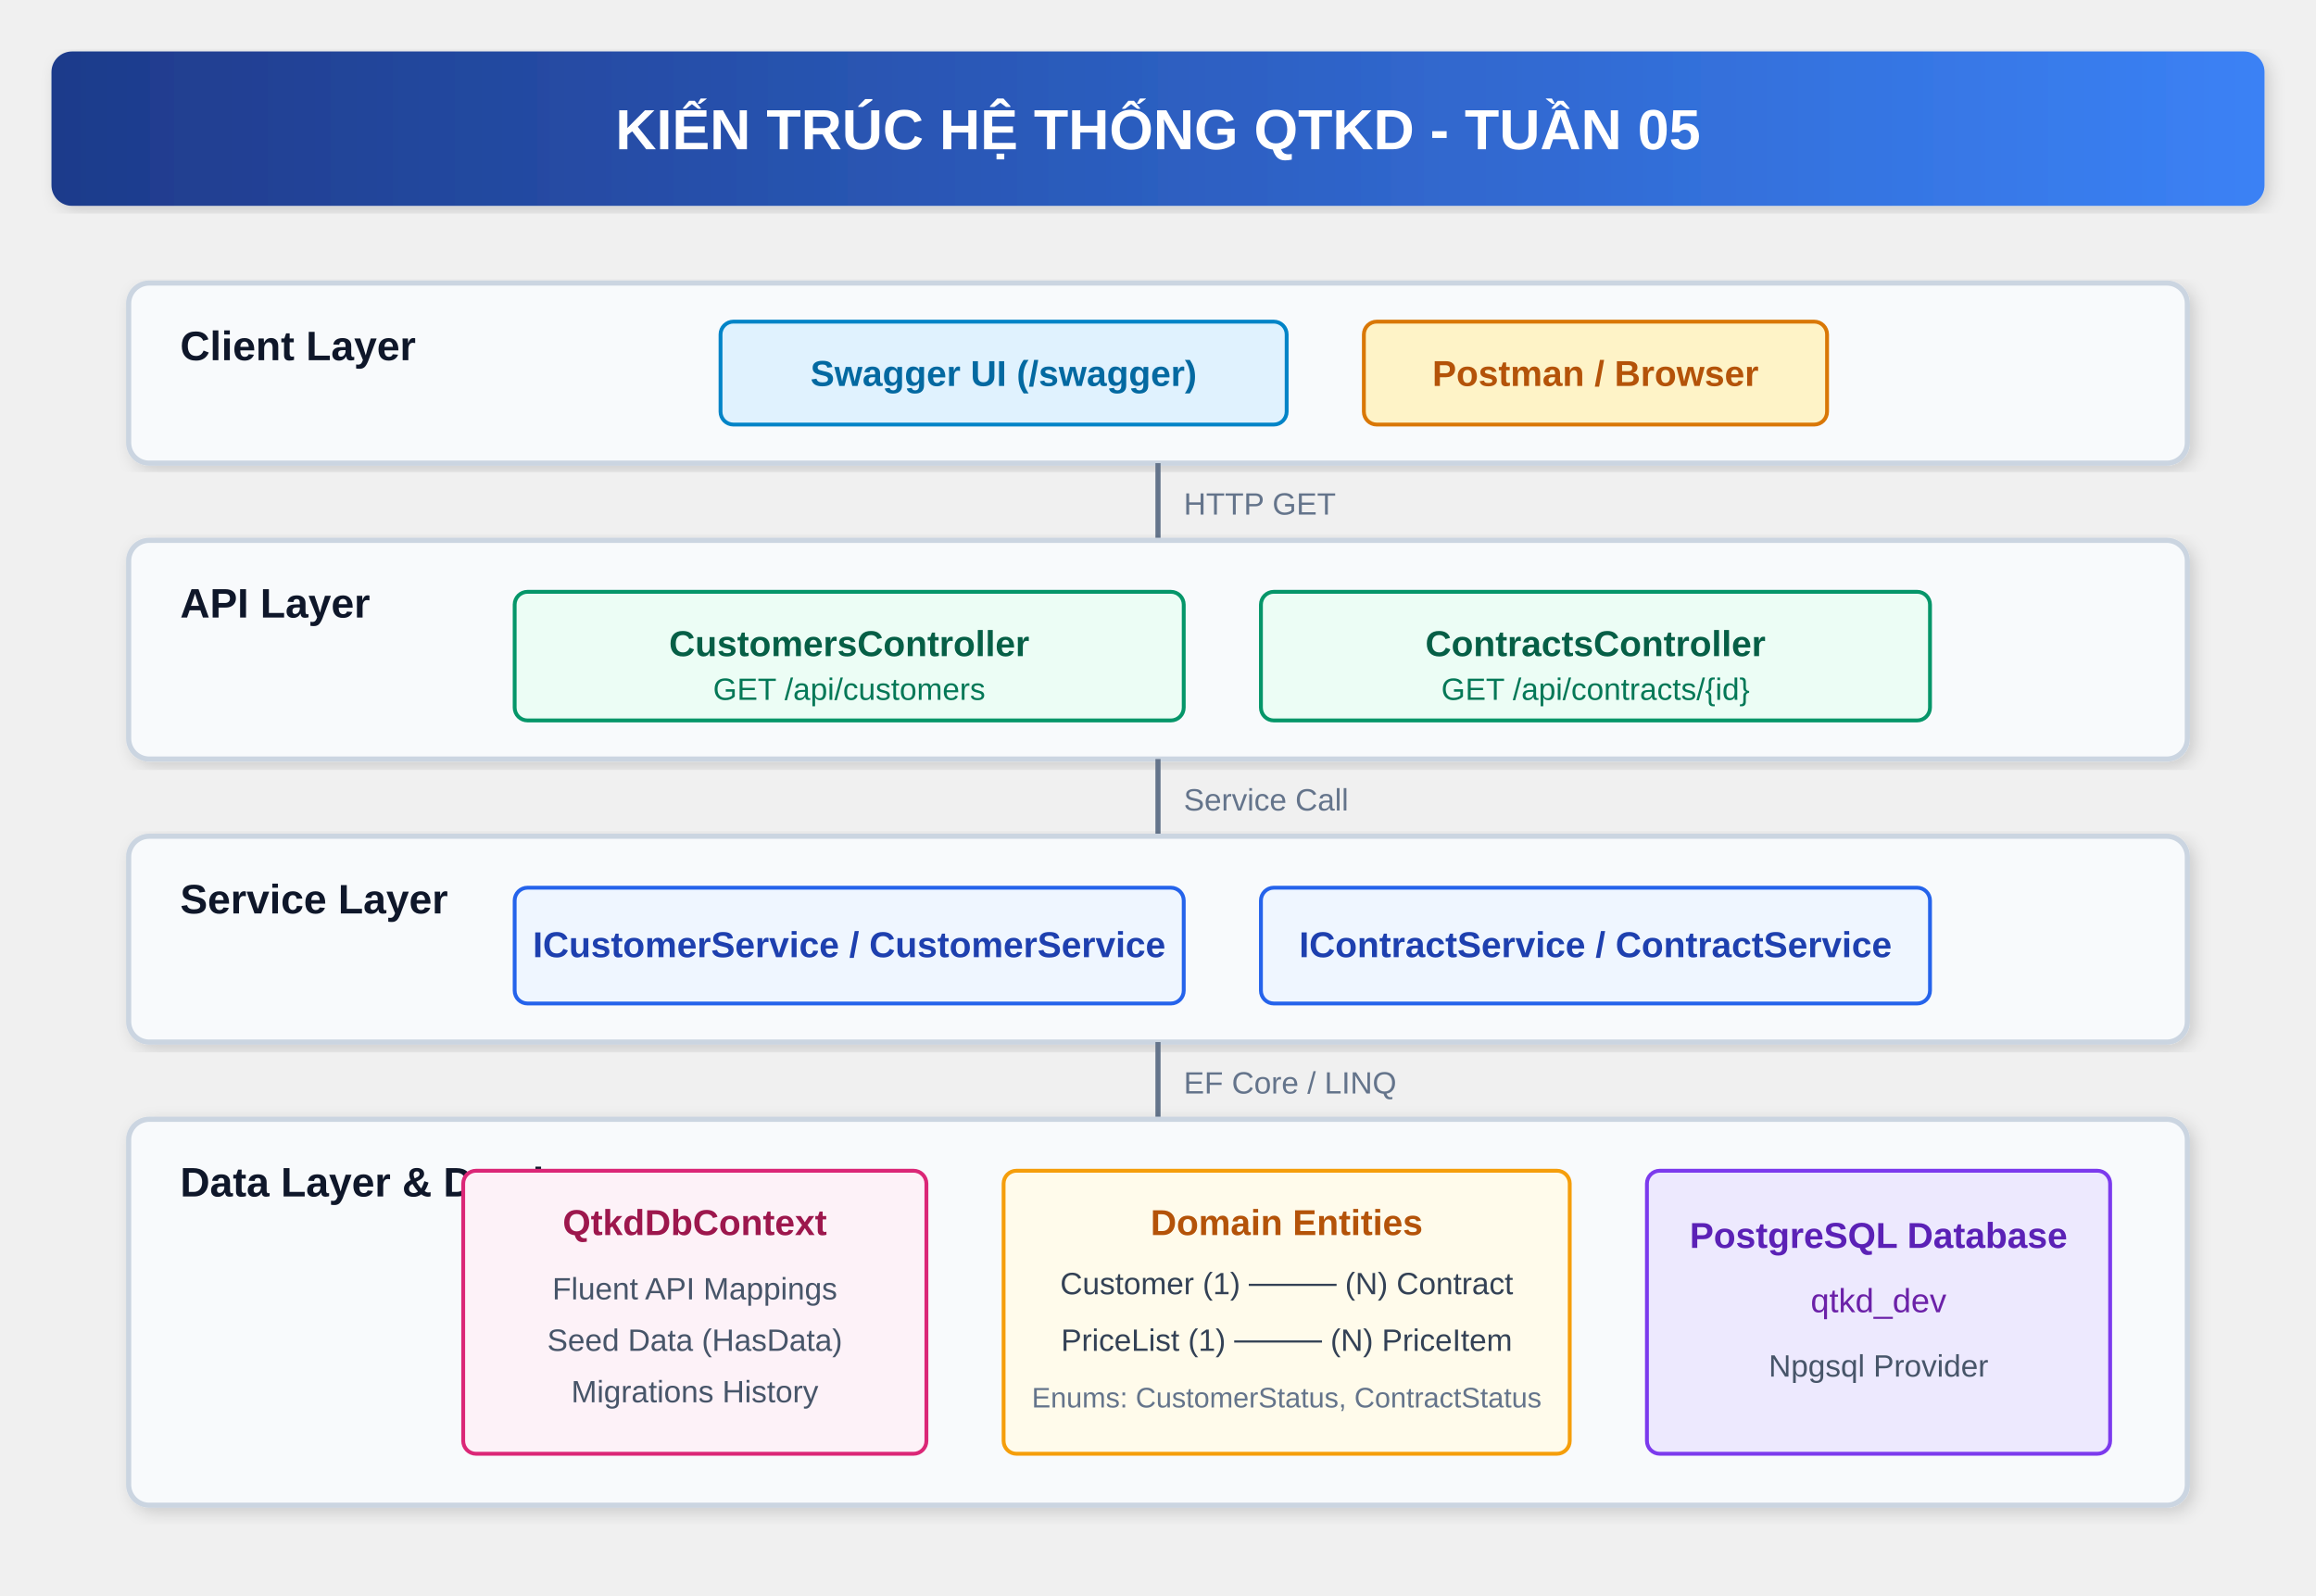
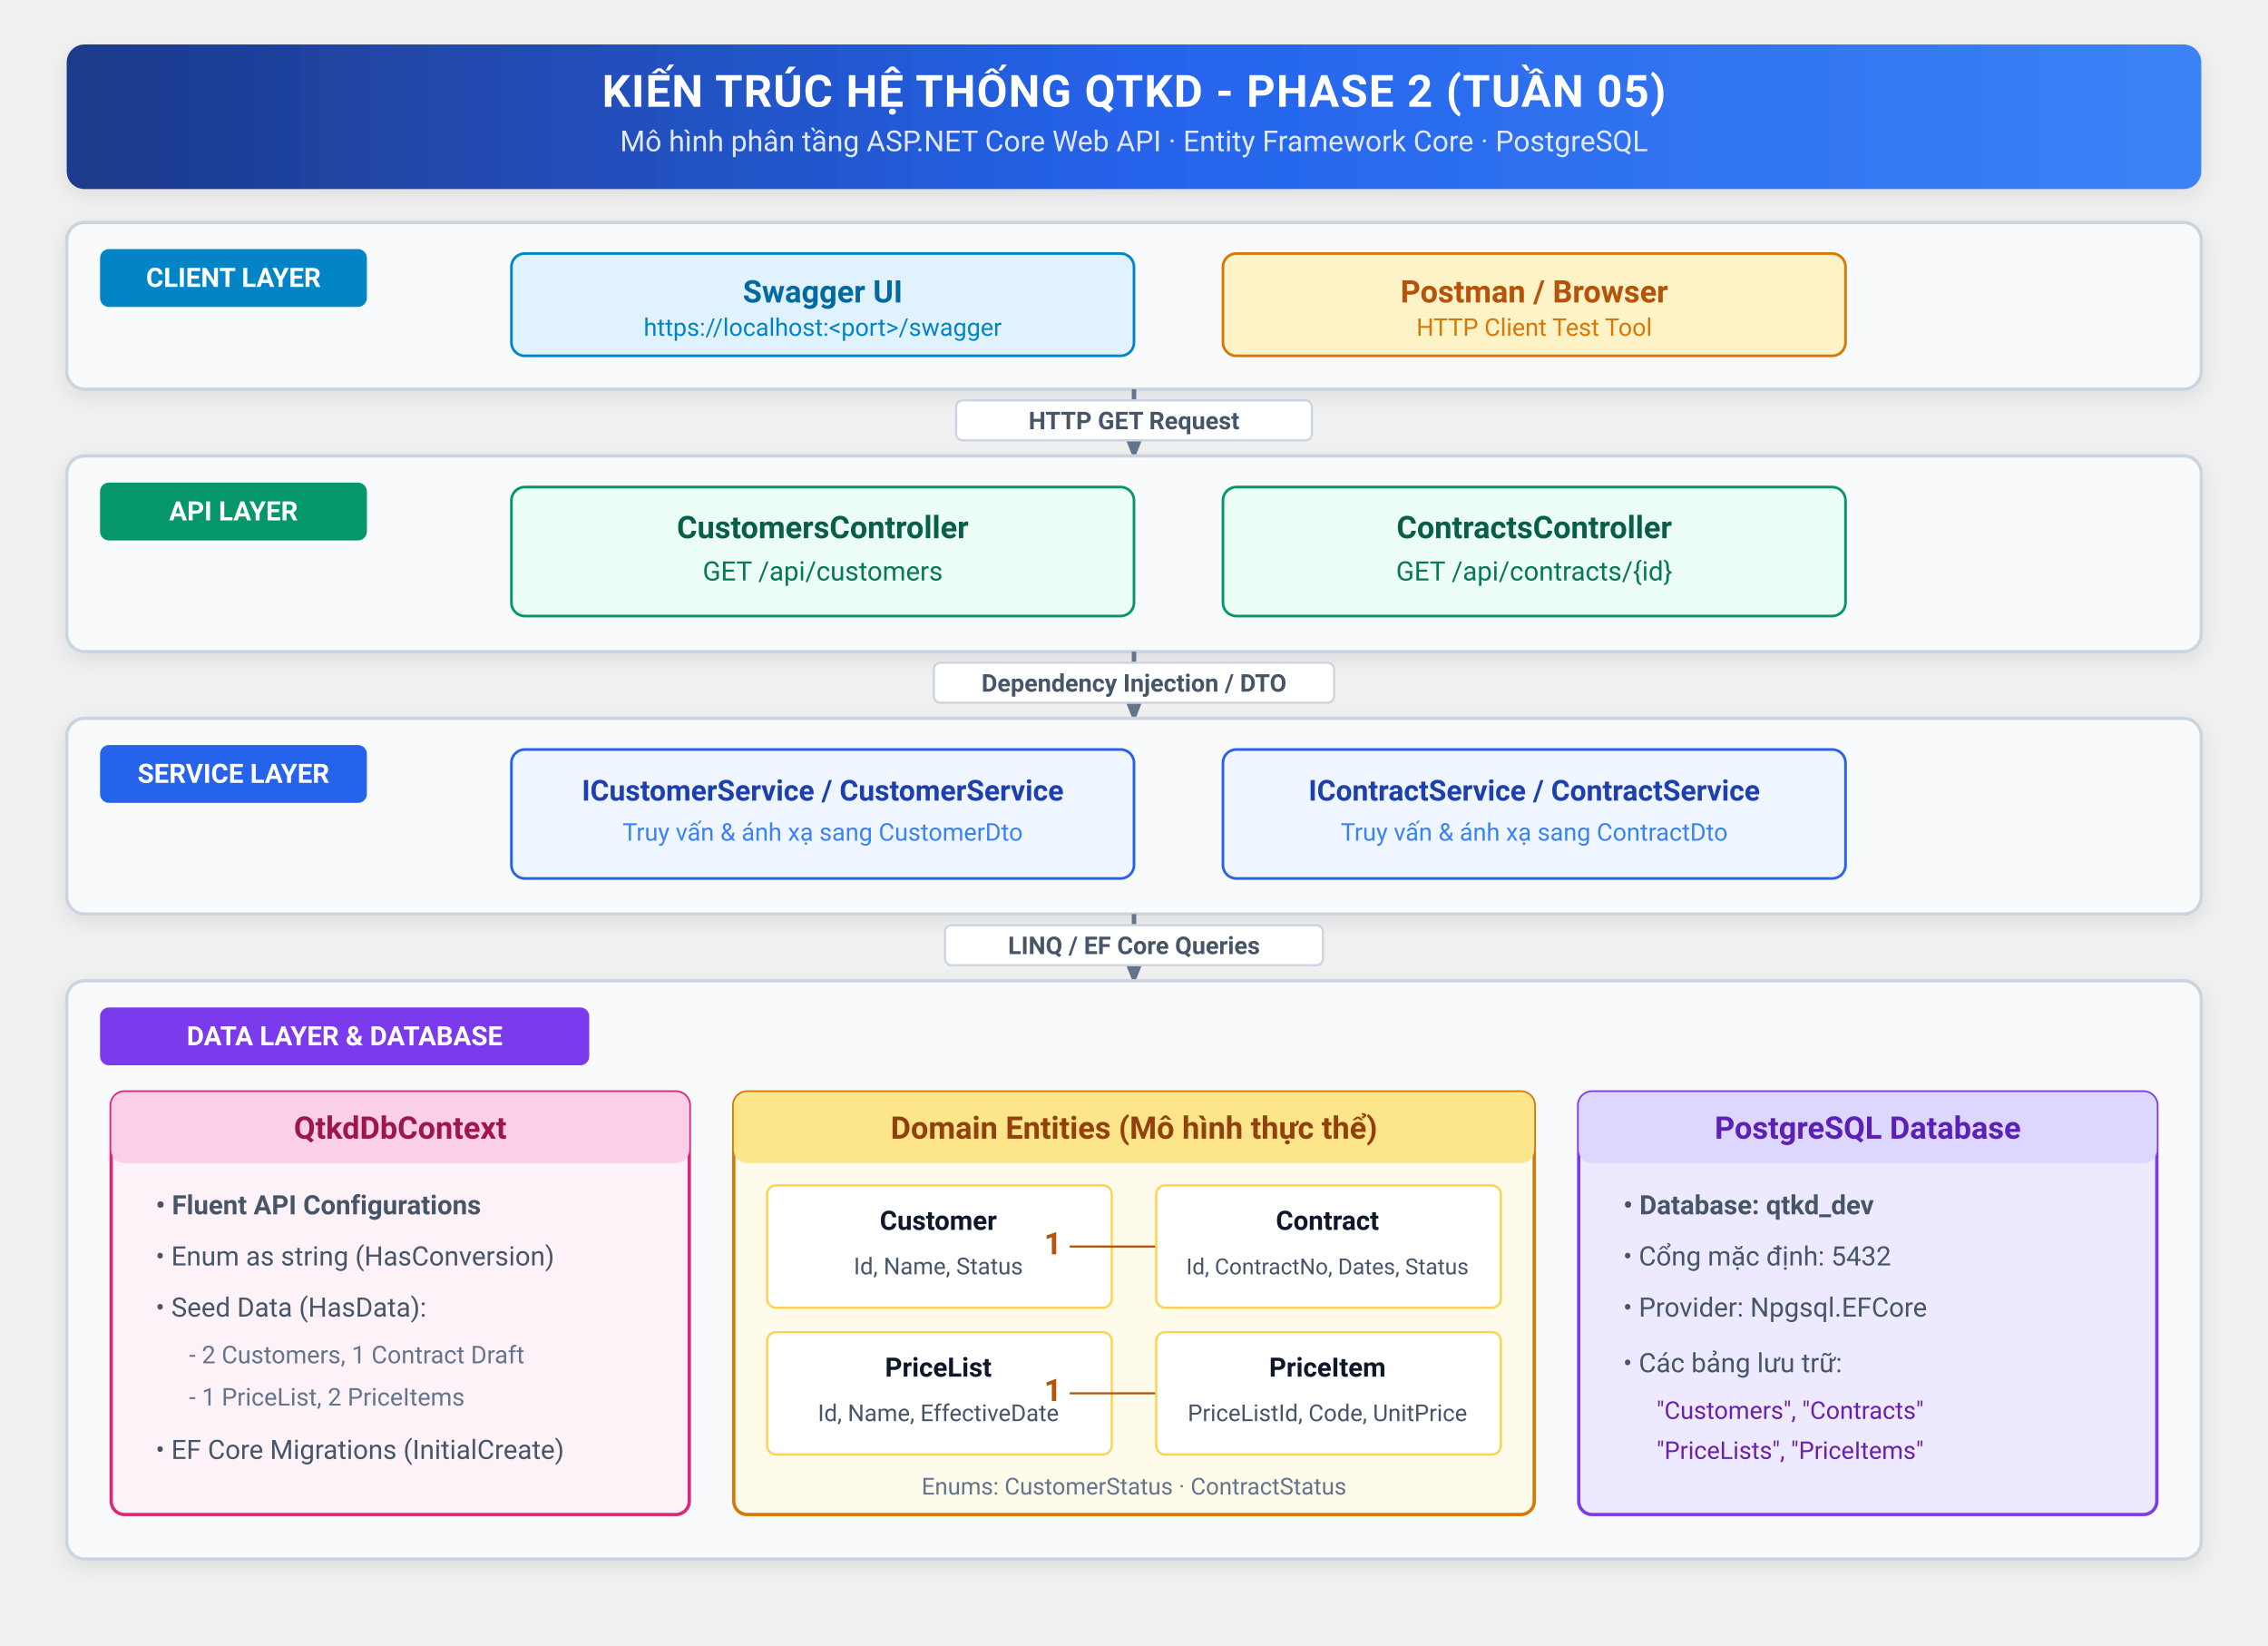
- <svg xmlns="http://www.w3.org/2000/svg" viewBox="0 0 900 620" width="100%" height="100%" style="background:#ffffff; font-family: Segoe UI, Arial, sans-serif;">
+ <svg xmlns="http://www.w3.org/2000/svg" viewBox="0 0 1020 740" width="1020" height="740" style="background:#ffffff; font-family: 'Segoe UI', -apple-system, BlinkMacSystemFont, Roboto, Helvetica, Arial, sans-serif;">
  <defs>
-     <linearGradient id="gradHeader" x1="0%" y1="0%" x2="100%" y2="0%">
+     <linearGradient id="headerGrad" x1="0%" y1="0%" x2="100%" y2="0%">
      <stop offset="0%" stop-color="#1e3a8a" />
+       <stop offset="50%" stop-color="#2563eb" />
      <stop offset="100%" stop-color="#3b82f6" />
    </linearGradient>
-     <filter id="shadow" x="-5%" y="-5%" width="110%" height="110%">
-       <feDropShadow dx="2" dy="2" stdDeviation="3" flood-opacity="0.15" />
+     <filter id="cardShadow" x="-2%" y="-4%" width="104%" height="112%" filterUnits="userSpaceOnUse">
+       <feDropShadow dx="0" dy="3" stdDeviation="4" flood-color="#0f172a" flood-opacity="0.08" />
    </filter>
+     <marker id="arrow" viewBox="0 0 10 10" refX="6" refY="5" markerWidth="6" markerHeight="6" orient="auto-start-reverse">
+       <path d="M 0 1 L 10 5 L 0 9 z" fill="#64748b" />
+     </marker>
  </defs>
-   <rect x="20" y="20" width="860" height="60" rx="8" fill="url(#gradHeader)" filter="url(#shadow)" />
-   <text x="450" y="58" text-anchor="middle" fill="#ffffff" font-size="22" font-weight="bold">KIẾN TRÚC HỆ THỐNG QTKD - TUẦN 05</text>
-   <rect x="50" y="110" width="800" height="70" rx="8" fill="#f8fafc" stroke="#cbd5e1" stroke-width="2" filter="url(#shadow)" />
-   <text x="70" y="140" fill="#0f172a" font-size="16" font-weight="bold">Client Layer</text>
-   <rect x="280" y="125" width="220" height="40" rx="5" fill="#e0f2fe" stroke="#0284c7" stroke-width="1.5" />
-   <text x="390" y="150" text-anchor="middle" fill="#0369a1" font-size="14" font-weight="600">Swagger UI (/swagger)</text>
-   <rect x="530" y="125" width="180" height="40" rx="5" fill="#fef3c7" stroke="#d97706" stroke-width="1.5" />
-   <text x="620" y="150" text-anchor="middle" fill="#b45309" font-size="14" font-weight="600">Postman / Browser</text>
-   <line x1="450" y1="180" x2="450" y2="210" stroke="#64748b" stroke-width="2" marker-end="url(#arrow)" />
-   <text x="460" y="200" fill="#64748b" font-size="12">HTTP GET</text>
-   <rect x="50" y="210" width="800" height="85" rx="8" fill="#f8fafc" stroke="#cbd5e1" stroke-width="2" filter="url(#shadow)" />
-   <text x="70" y="240" fill="#0f172a" font-size="16" font-weight="bold">API Layer</text>
-   <rect x="200" y="230" width="260" height="50" rx="5" fill="#ecfdf5" stroke="#059669" stroke-width="1.5" />
-   <text x="330" y="255" text-anchor="middle" fill="#065f46" font-size="14" font-weight="600">CustomersController</text>
-   <text x="330" y="272" text-anchor="middle" fill="#047857" font-size="12">GET /api/customers</text>
-   <rect x="490" y="230" width="260" height="50" rx="5" fill="#ecfdf5" stroke="#059669" stroke-width="1.5" />
-   <text x="620" y="255" text-anchor="middle" fill="#065f46" font-size="14" font-weight="600">ContractsController</text>
-   <text x="620" y="272" text-anchor="middle" fill="#047857" font-size="12">GET /api/contracts/{id}</text>
-   <line x1="450" y1="295" x2="450" y2="325" stroke="#64748b" stroke-width="2" />
-   <text x="460" y="315" fill="#64748b" font-size="12">Service Call</text>
-   <rect x="50" y="325" width="800" height="80" rx="8" fill="#f8fafc" stroke="#cbd5e1" stroke-width="2" filter="url(#shadow)" />
-   <text x="70" y="355" fill="#0f172a" font-size="16" font-weight="bold">Service Layer</text>
-   <rect x="200" y="345" width="260" height="45" rx="5" fill="#eff6ff" stroke="#2563eb" stroke-width="1.5" />
-   <text x="330" y="372" text-anchor="middle" fill="#1e40af" font-size="14" font-weight="600">ICustomerService / CustomerService</text>
-   <rect x="490" y="345" width="260" height="45" rx="5" fill="#eff6ff" stroke="#2563eb" stroke-width="1.5" />
-   <text x="620" y="372" text-anchor="middle" fill="#1e40af" font-size="14" font-weight="600">IContractService / ContractService</text>
-   <line x1="450" y1="405" x2="450" y2="435" stroke="#64748b" stroke-width="2" />
-   <text x="460" y="425" fill="#64748b" font-size="12">EF Core / LINQ</text>
-   <rect x="50" y="435" width="800" height="150" rx="8" fill="#f8fafc" stroke="#cbd5e1" stroke-width="2" filter="url(#shadow)" />
-   <text x="70" y="465" fill="#0f172a" font-size="16" font-weight="bold">Data Layer &amp; Database</text>
-   <rect x="180" y="455" width="180" height="110" rx="5" fill="#fdf2f8" stroke="#db2777" stroke-width="1.5" />
-   <text x="270" y="480" text-anchor="middle" fill="#9d174d" font-size="14" font-weight="bold">QtkdDbContext</text>
-   <text x="270" y="505" text-anchor="middle" fill="#475569" font-size="12">Fluent API Mappings</text>
-   <text x="270" y="525" text-anchor="middle" fill="#475569" font-size="12">Seed Data (HasData)</text>
-   <text x="270" y="545" text-anchor="middle" fill="#475569" font-size="12">Migrations History</text>
-   <rect x="390" y="455" width="220" height="110" rx="5" fill="#fffbeb" stroke="#f59e0b" stroke-width="1.5" />
-   <text x="500" y="480" text-anchor="middle" fill="#b45309" font-size="14" font-weight="bold">Domain Entities</text>
-   <text x="500" y="503" text-anchor="middle" fill="#334155" font-size="12">Customer (1) ──── (N) Contract</text>
-   <text x="500" y="525" text-anchor="middle" fill="#334155" font-size="12">PriceList (1) ──── (N) PriceItem</text>
-   <text x="500" y="547" text-anchor="middle" fill="#64748b" font-size="11">Enums: CustomerStatus, ContractStatus</text>
-   <rect x="640" y="455" width="180" height="110" rx="5" fill="#ede9fe" stroke="#7c3aed" stroke-width="1.5" />
-   <text x="730" y="485" text-anchor="middle" fill="#5b21b6" font-size="14" font-weight="bold">PostgreSQL Database</text>
-   <text x="730" y="510" text-anchor="middle" fill="#6b21a8" font-size="13">qtkd_dev</text>
-   <text x="730" y="535" text-anchor="middle" fill="#475569" font-size="12">Npgsql Provider</text>
+   <rect x="30" y="20" width="960" height="65" rx="8" fill="url(#headerGrad)" filter="url(#cardShadow)" />
+   <text x="510" y="48" text-anchor="middle" fill="#ffffff" font-size="20" font-weight="700" letter-spacing="0.5">KIẾN TRÚC HỆ THỐNG QTKD - PHASE 2 (TUẦN 05)</text>
+   <text x="510" y="68" text-anchor="middle" fill="#e0e7ff" font-size="13">Mô hình phân tầng ASP.NET Core Web API · Entity Framework Core · PostgreSQL</text>
+   <g transform="translate(0, 100)">
+     <rect x="30" y="0" width="960" height="75" rx="8" fill="#f8fafc" stroke="#cbd5e1" stroke-width="1.5" filter="url(#cardShadow)" />
+     <rect x="45" y="12" width="120" height="26" rx="4" fill="#0284c7" />
+     <text x="105" y="29" text-anchor="middle" fill="#ffffff" font-size="12" font-weight="700">CLIENT LAYER</text>
+     <rect x="230" y="14" width="280" height="46" rx="6" fill="#e0f2fe" stroke="#0284c7" stroke-width="1.2" />
+     <text x="370" y="36" text-anchor="middle" fill="#0369a1" font-size="14" font-weight="600">Swagger UI</text>
+     <text x="370" y="51" text-anchor="middle" fill="#0284c7" font-size="11">https://localhost:&lt;port&gt;/swagger</text>
+     <rect x="550" y="14" width="280" height="46" rx="6" fill="#fef3c7" stroke="#d97706" stroke-width="1.2" />
+     <text x="690" y="36" text-anchor="middle" fill="#b45309" font-size="14" font-weight="600">Postman / Browser</text>
+     <text x="690" y="51" text-anchor="middle" fill="#d97706" font-size="11">HTTP Client Test Tool</text>
+   </g>
+   <line x1="510" y1="175" x2="510" y2="202" stroke="#64748b" stroke-width="2" marker-end="url(#arrow)" />
+   <rect x="430" y="180" width="160" height="18" rx="3" fill="#ffffff" stroke="#cbd5e1" stroke-width="1" />
+   <text x="510" y="193" text-anchor="middle" fill="#475569" font-size="11" font-weight="600">HTTP GET Request</text>
+   <g transform="translate(0, 205)">
+     <rect x="30" y="0" width="960" height="88" rx="8" fill="#f8fafc" stroke="#cbd5e1" stroke-width="1.5" filter="url(#cardShadow)" />
+     <rect x="45" y="12" width="120" height="26" rx="4" fill="#059669" />
+     <text x="105" y="29" text-anchor="middle" fill="#ffffff" font-size="12" font-weight="700">API LAYER</text>
+     <rect x="230" y="14" width="280" height="58" rx="6" fill="#ecfdf5" stroke="#059669" stroke-width="1.2" />
+     <text x="370" y="37" text-anchor="middle" fill="#065f46" font-size="14" font-weight="700">CustomersController</text>
+     <text x="370" y="56" text-anchor="middle" fill="#047857" font-size="12">GET /api/customers</text>
+     <rect x="550" y="14" width="280" height="58" rx="6" fill="#ecfdf5" stroke="#059669" stroke-width="1.2" />
+     <text x="690" y="37" text-anchor="middle" fill="#065f46" font-size="14" font-weight="700">ContractsController</text>
+     <text x="690" y="56" text-anchor="middle" fill="#047857" font-size="12">GET /api/contracts/{id}</text>
+   </g>
+   <line x1="510" y1="293" x2="510" y2="320" stroke="#64748b" stroke-width="2" marker-end="url(#arrow)" />
+   <rect x="420" y="298" width="180" height="18" rx="3" fill="#ffffff" stroke="#cbd5e1" stroke-width="1" />
+   <text x="510" y="311" text-anchor="middle" fill="#475569" font-size="11" font-weight="600">Dependency Injection / DTO</text>
+   <g transform="translate(0, 323)">
+     <rect x="30" y="0" width="960" height="88" rx="8" fill="#f8fafc" stroke="#cbd5e1" stroke-width="1.5" filter="url(#cardShadow)" />
+     <rect x="45" y="12" width="120" height="26" rx="4" fill="#2563eb" />
+     <text x="105" y="29" text-anchor="middle" fill="#ffffff" font-size="12" font-weight="700">SERVICE LAYER</text>
+     <rect x="230" y="14" width="280" height="58" rx="6" fill="#eff6ff" stroke="#2563eb" stroke-width="1.2" />
+     <text x="370" y="37" text-anchor="middle" fill="#1e40af" font-size="13" font-weight="700">ICustomerService / CustomerService</text>
+     <text x="370" y="55" text-anchor="middle" fill="#3b82f6" font-size="11">Truy vấn &amp; ánh xạ sang CustomerDto</text>
+     <rect x="550" y="14" width="280" height="58" rx="6" fill="#eff6ff" stroke="#2563eb" stroke-width="1.2" />
+     <text x="690" y="37" text-anchor="middle" fill="#1e40af" font-size="13" font-weight="700">IContractService / ContractService</text>
+     <text x="690" y="55" text-anchor="middle" fill="#3b82f6" font-size="11">Truy vấn &amp; ánh xạ sang ContractDto</text>
+   </g>
+   <line x1="510" y1="411" x2="510" y2="438" stroke="#64748b" stroke-width="2" marker-end="url(#arrow)" />
+   <rect x="425" y="416" width="170" height="18" rx="3" fill="#ffffff" stroke="#cbd5e1" stroke-width="1" />
+   <text x="510" y="429" text-anchor="middle" fill="#475569" font-size="11" font-weight="600">LINQ / EF Core Queries</text>
+   <g transform="translate(0, 441)">
+     <rect x="30" y="0" width="960" height="260" rx="8" fill="#f8fafc" stroke="#cbd5e1" stroke-width="1.5" filter="url(#cardShadow)" />
+     <rect x="45" y="12" width="220" height="26" rx="4" fill="#7c3aed" />
+     <text x="155" y="29" text-anchor="middle" fill="#ffffff" font-size="12" font-weight="700">DATA LAYER &amp; DATABASE</text>
+     <rect x="50" y="50" width="260" height="190" rx="6" fill="#fdf2f8" stroke="#db2777" stroke-width="1.5" />
+     <rect x="50" y="50" width="260" height="32" rx="6" fill="#fbcfe8" />
+     <text x="180" y="71" text-anchor="middle" fill="#9d174d" font-size="14" font-weight="700">QtkdDbContext</text>
+     <text x="70" y="105" fill="#475569" font-size="12" font-weight="600">• Fluent API Configurations</text>
+     <text x="70" y="128" fill="#475569" font-size="12">• Enum as string (HasConversion)</text>
+     <text x="70" y="151" fill="#475569" font-size="12">• Seed Data (HasData):</text>
+     <text x="85" y="172" fill="#64748b" font-size="11">- 2 Customers, 1 Contract Draft</text>
+     <text x="85" y="191" fill="#64748b" font-size="11">- 1 PriceList, 2 PriceItems</text>
+     <text x="70" y="215" fill="#475569" font-size="12">• EF Core Migrations (InitialCreate)</text>
+     <rect x="330" y="50" width="360" height="190" rx="6" fill="#fffbeb" stroke="#d97706" stroke-width="1.5" />
+     <rect x="330" y="50" width="360" height="32" rx="6" fill="#fde68a" />
+     <text x="510" y="71" text-anchor="middle" fill="#92400e" font-size="14" font-weight="700">Domain Entities (Mô hình thực thể)</text>
+     <rect x="345" y="92" width="155" height="55" rx="4" fill="#ffffff" stroke="#fcd34d" stroke-width="1" />
+     <text x="422" y="112" text-anchor="middle" fill="#0f172a" font-size="12" font-weight="700">Customer</text>
+     <text x="422" y="132" text-anchor="middle" fill="#475569" font-size="10.5">Id, Name, Status</text>
+     <text x="510" y="123" text-anchor="middle" fill="#b45309" font-size="14" font-weight="700">1 ──── N</text>
+     <rect x="520" y="92" width="155" height="55" rx="4" fill="#ffffff" stroke="#fcd34d" stroke-width="1" />
+     <text x="597" y="112" text-anchor="middle" fill="#0f172a" font-size="12" font-weight="700">Contract</text>
+     <text x="597" y="132" text-anchor="middle" fill="#475569" font-size="10">Id, ContractNo, Dates, Status</text>
+     <rect x="345" y="158" width="155" height="55" rx="4" fill="#ffffff" stroke="#fcd34d" stroke-width="1" />
+     <text x="422" y="178" text-anchor="middle" fill="#0f172a" font-size="12" font-weight="700">PriceList</text>
+     <text x="422" y="198" text-anchor="middle" fill="#475569" font-size="10.5">Id, Name, EffectiveDate</text>
+     <text x="510" y="189" text-anchor="middle" fill="#b45309" font-size="14" font-weight="700">1 ──── N</text>
+     <rect x="520" y="158" width="155" height="55" rx="4" fill="#ffffff" stroke="#fcd34d" stroke-width="1" />
+     <text x="597" y="178" text-anchor="middle" fill="#0f172a" font-size="12" font-weight="700">PriceItem</text>
+     <text x="597" y="198" text-anchor="middle" fill="#475569" font-size="10.5">PriceListId, Code, UnitPrice</text>
+     <text x="510" y="231" text-anchor="middle" fill="#64748b" font-size="10.5">Enums: CustomerStatus · ContractStatus</text>
+     <rect x="710" y="50" width="260" height="190" rx="6" fill="#ede9fe" stroke="#7c3aed" stroke-width="1.5" />
+     <rect x="710" y="50" width="260" height="32" rx="6" fill="#ddd6fe" />
+     <text x="840" y="71" text-anchor="middle" fill="#5b21b6" font-size="14" font-weight="700">PostgreSQL Database</text>
+     <text x="730" y="105" fill="#475569" font-size="12" font-weight="600">• Database: qtkd_dev</text>
+     <text x="730" y="128" fill="#475569" font-size="12">• Cổng mặc định: 5432</text>
+     <text x="730" y="151" fill="#475569" font-size="12">• Provider: Npgsql.EFCore</text>
+     <text x="730" y="176" fill="#475569" font-size="12">• Các bảng lưu trữ:</text>
+     <text x="745" y="197" fill="#6b21a8" font-size="11">"Customers", "Contracts"</text>
+     <text x="745" y="215" fill="#6b21a8" font-size="11">"PriceLists", "PriceItems"</text>
+   </g>
</svg>
